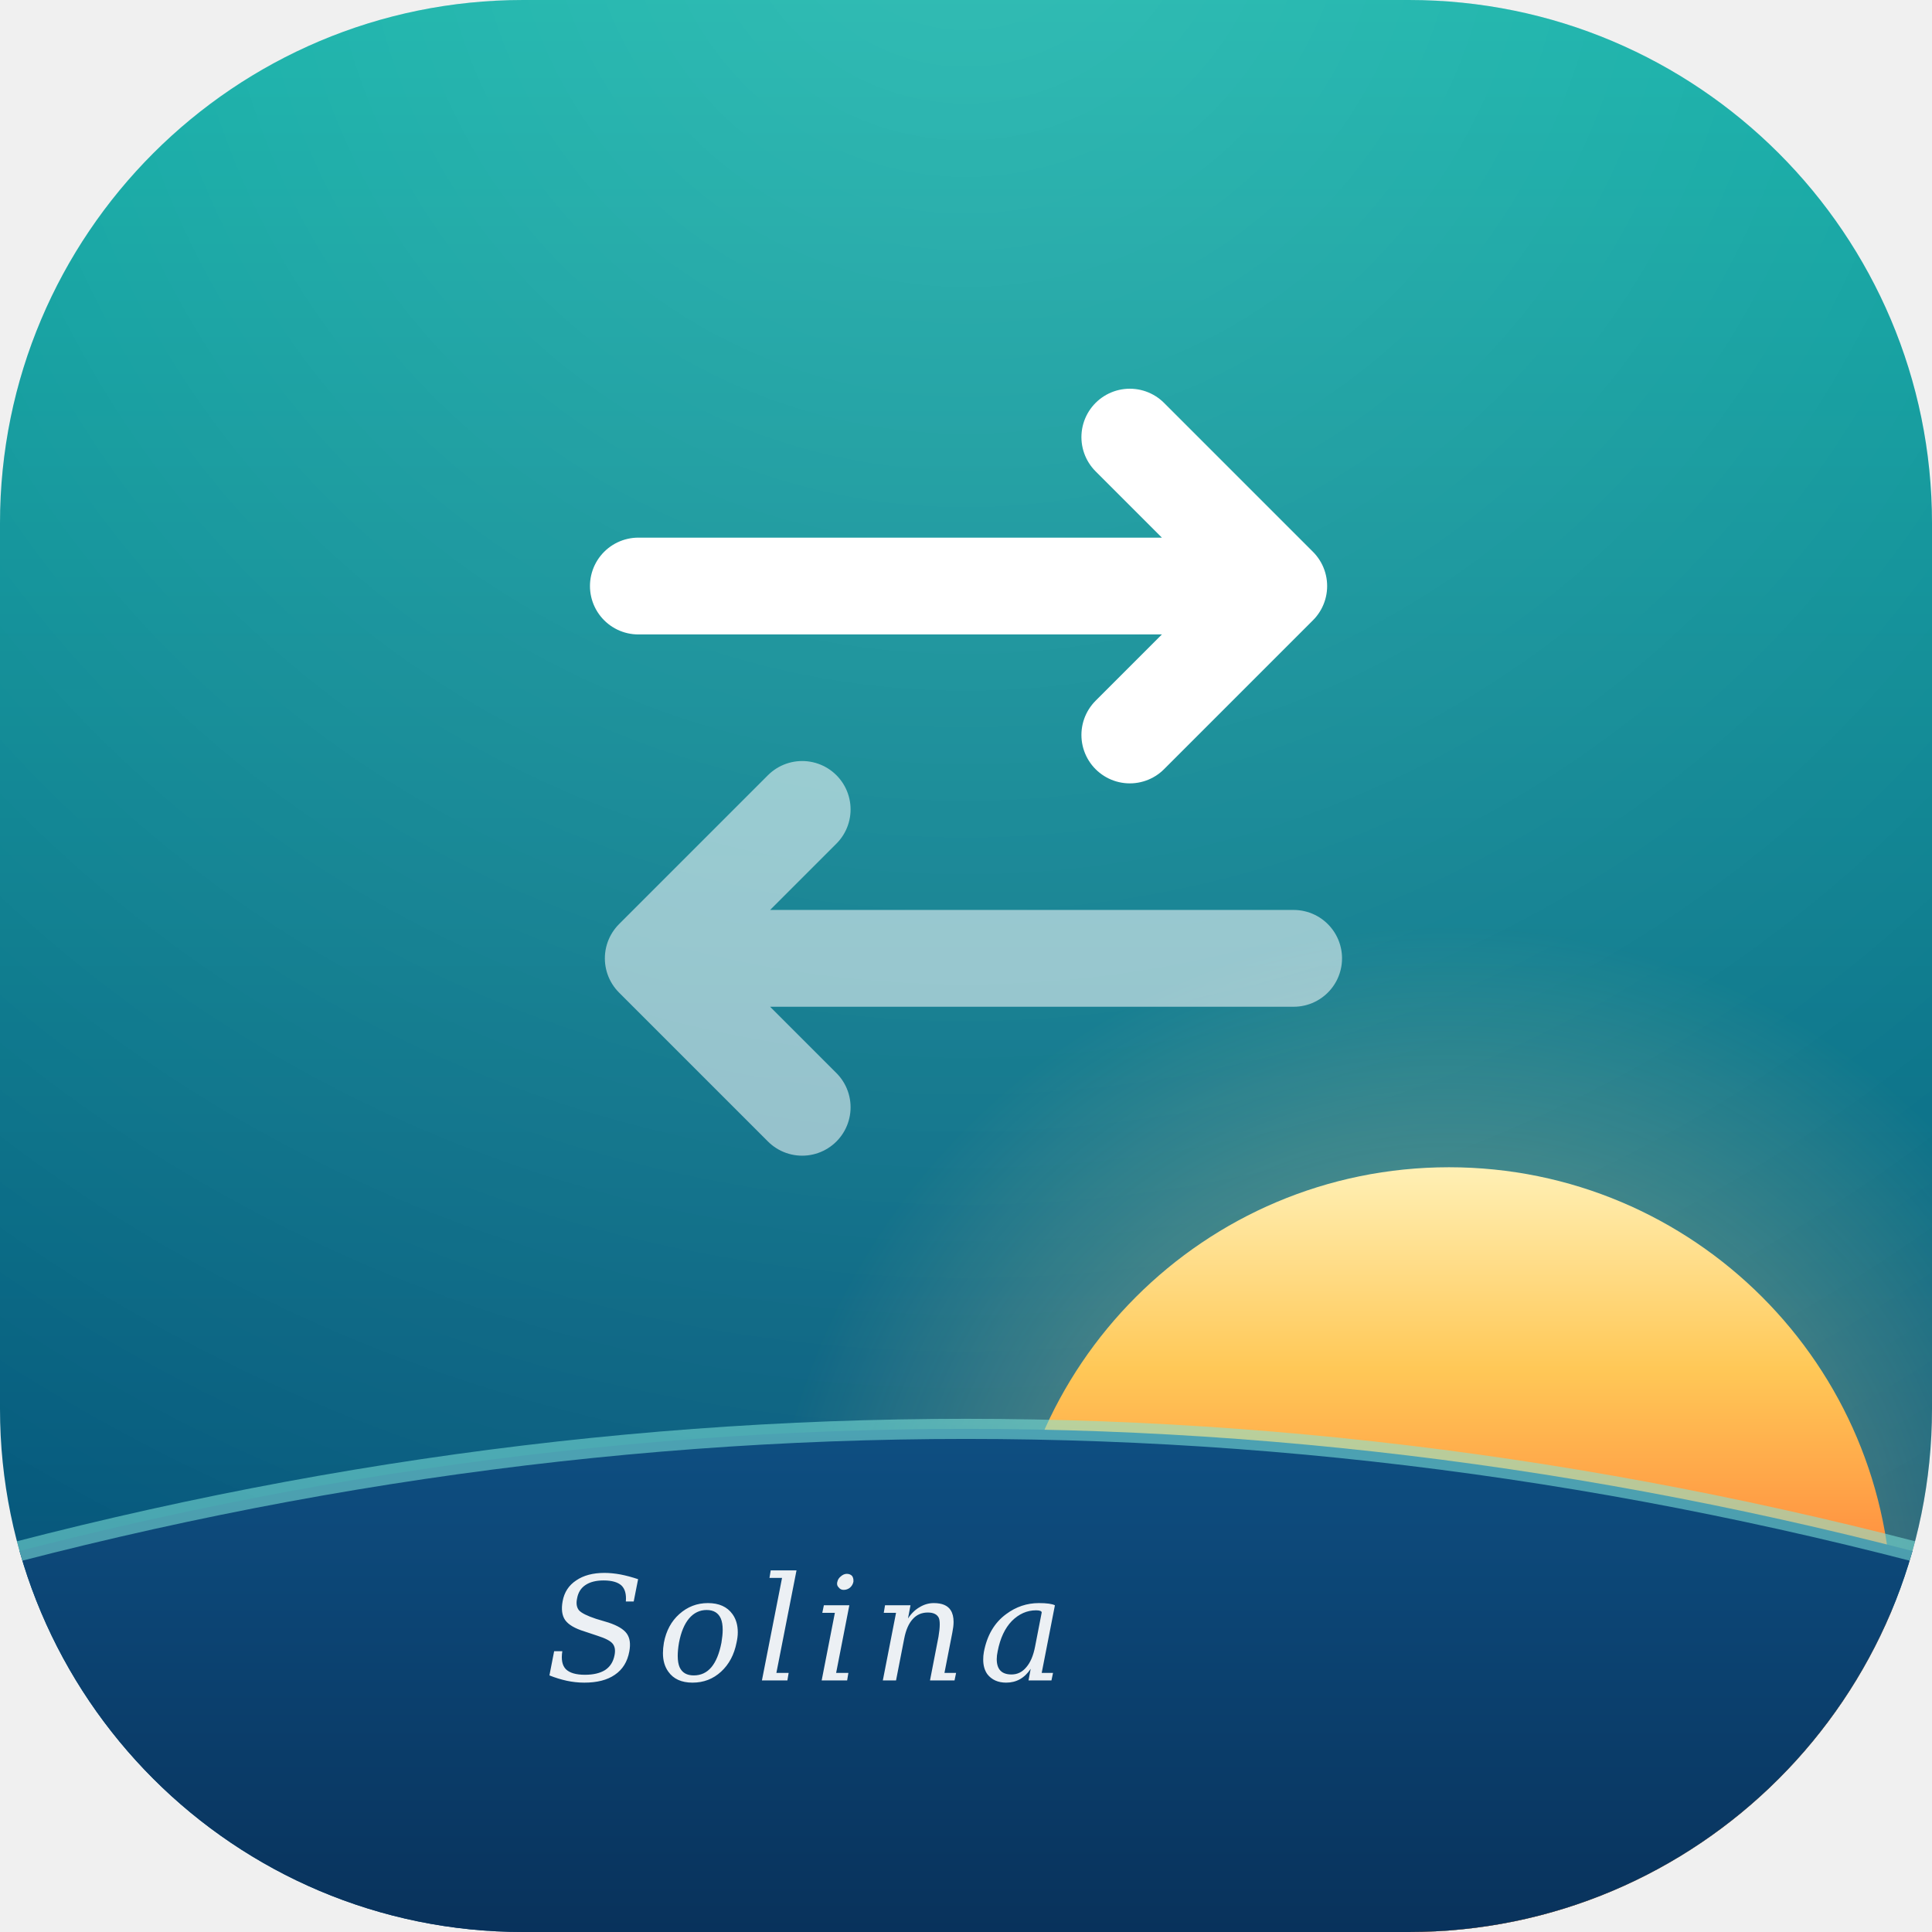
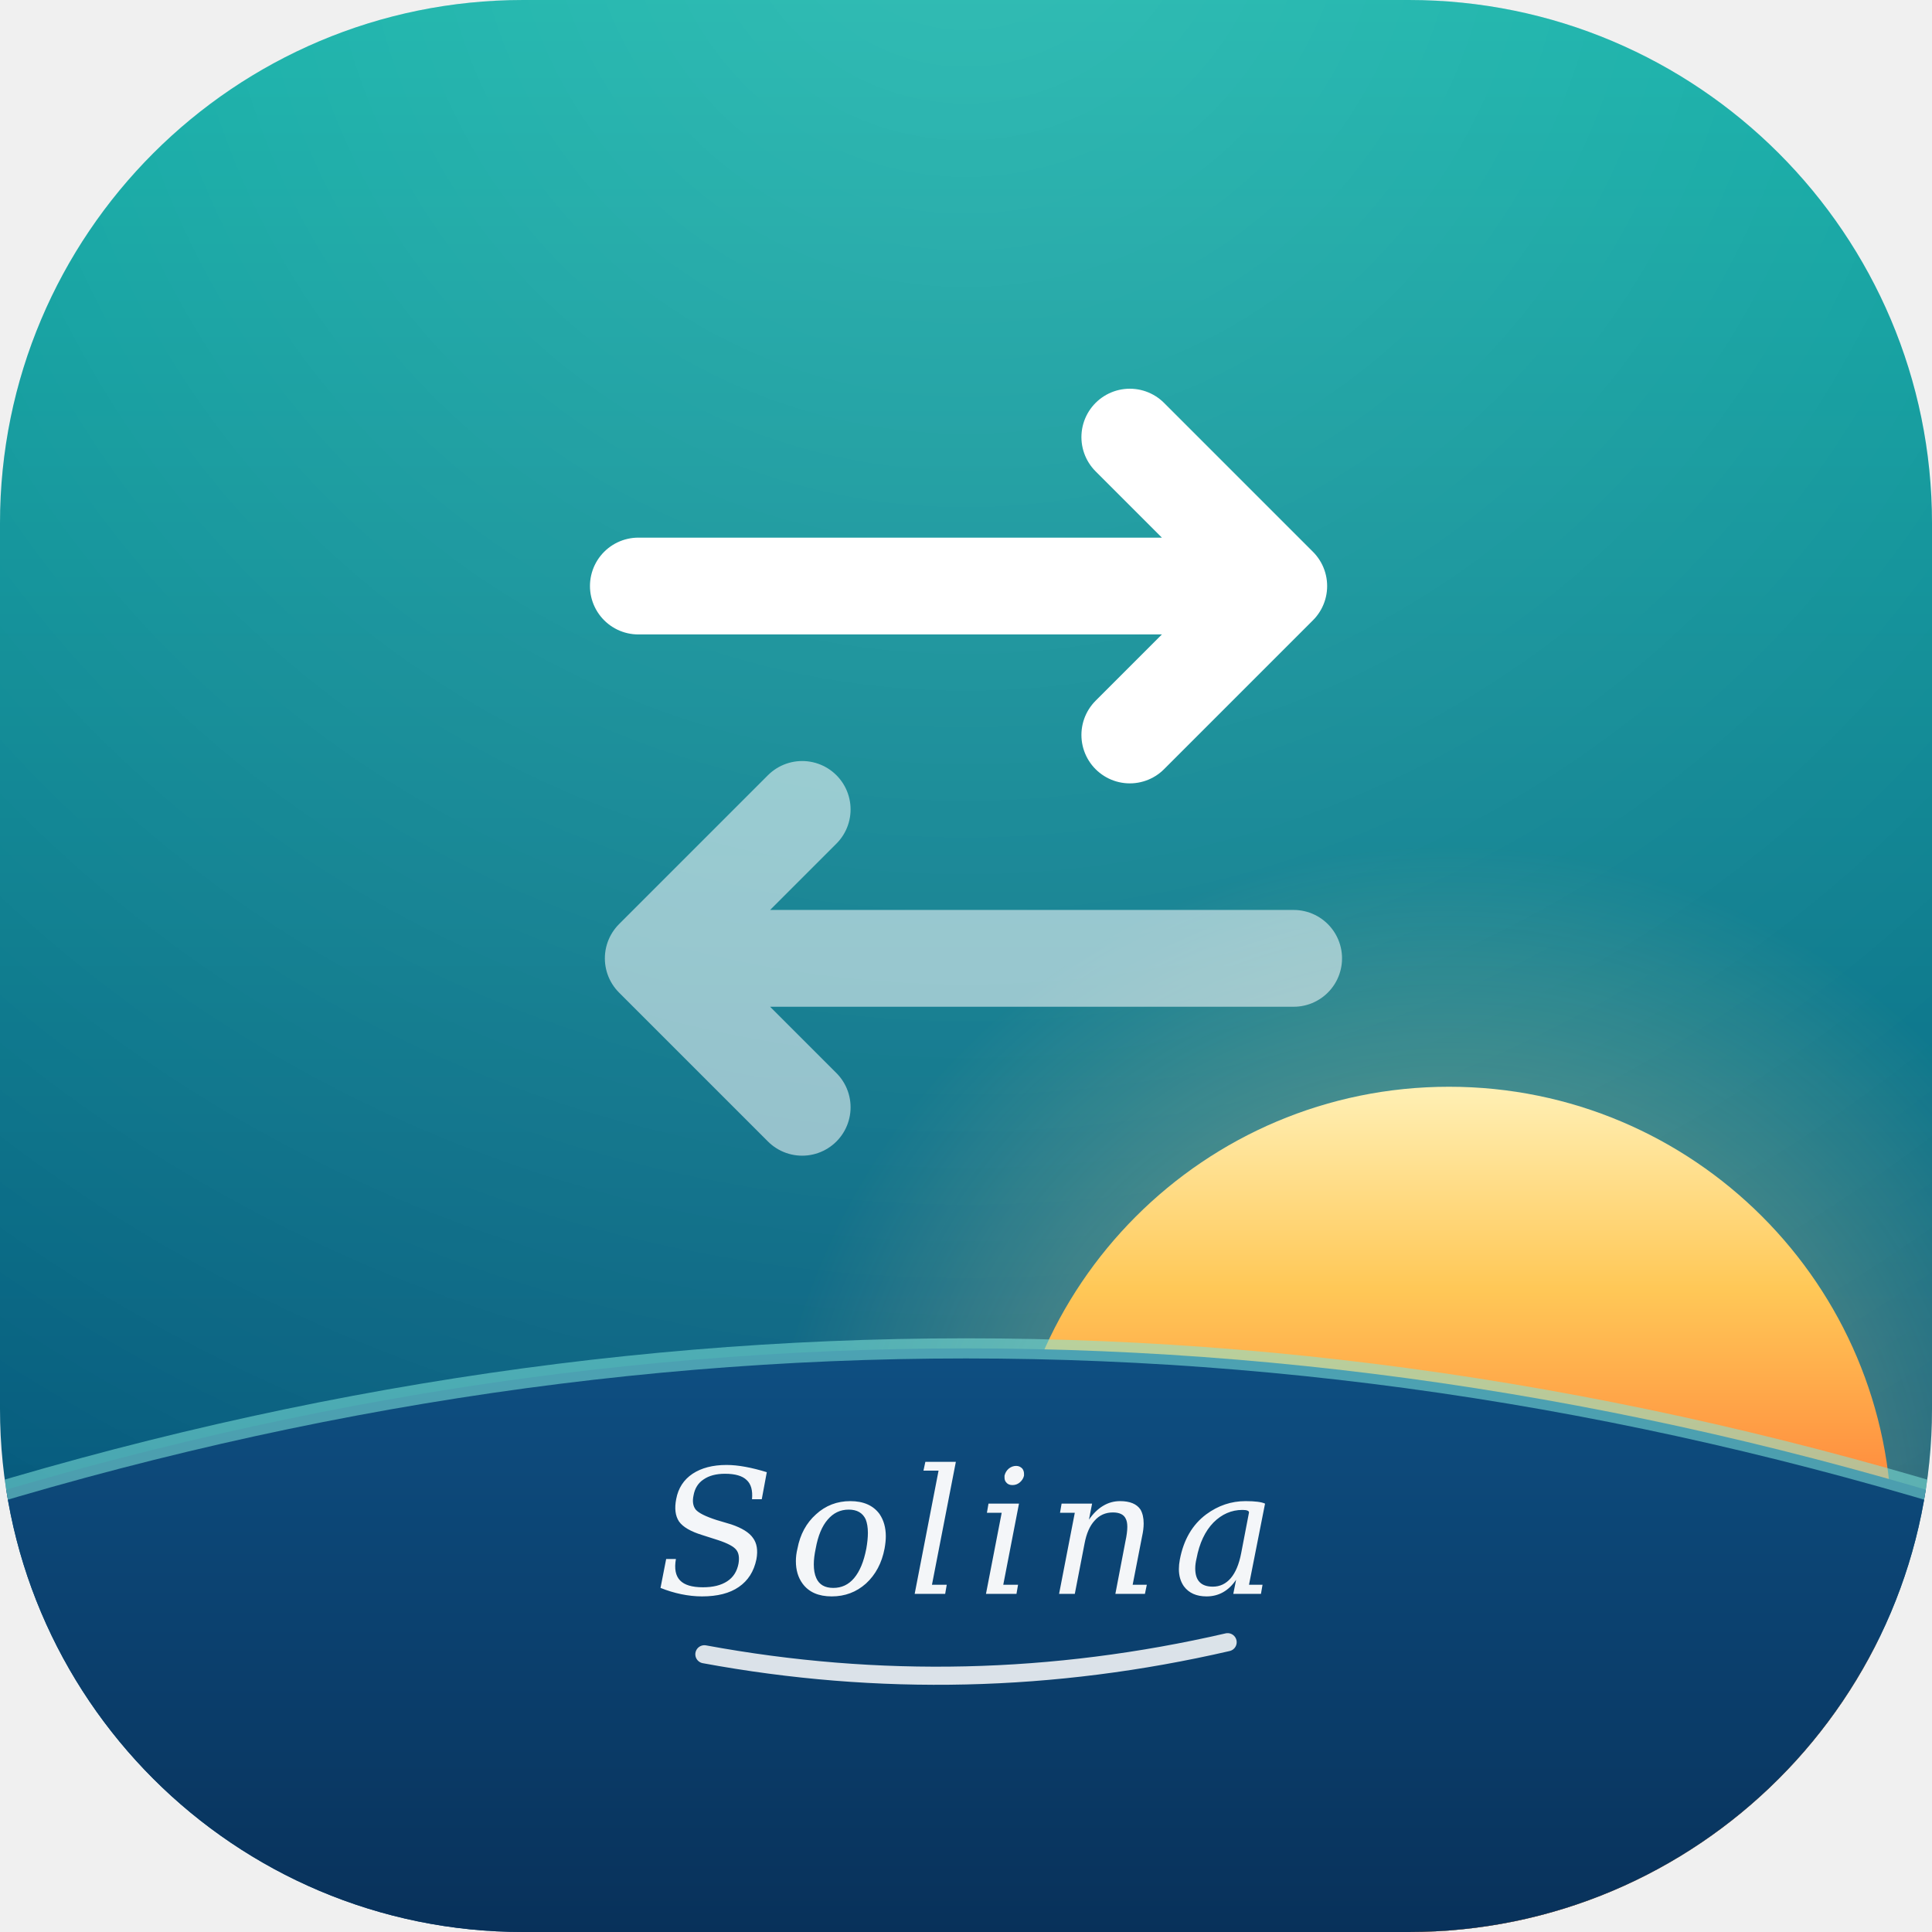
<svg xmlns="http://www.w3.org/2000/svg" viewBox="6 6 96 96">
  <defs>
    <linearGradient id="g" x1="0" y1="0" x2="0" y2="1">
      <stop offset="0" stop-color="#00B3A5" />
      <stop offset="1" stop-color="#0A3C70" />
    </linearGradient>
    <radialGradient id="h" cx="0.5" cy="0" r="0.85">
      <stop offset="0" stop-color="#fff" stop-opacity="0.20" />
      <stop offset="1" stop-color="#fff" stop-opacity="0" />
    </radialGradient>
-     <linearGradient id="sun" gradientUnits="userSpaceOnUse" x1="0" y1="64" x2="0" y2="84">
+     <linearGradient id="sun" gradientUnits="userSpaceOnUse" x1="0" y1="60" x2="0" y2="80">
      <stop offset="0" stop-color="#FFF0B5" />
      <stop offset="0.5" stop-color="#FFC857" />
      <stop offset="1" stop-color="#FF8A3D" />
    </linearGradient>
    <radialGradient id="glow" cx="0.5" cy="0.5" r="0.5">
      <stop offset="0" stop-color="#FFD98A" stop-opacity=".55" />
      <stop offset="1" stop-color="#FFD98A" stop-opacity="0" />
    </radialGradient>
    <linearGradient id="hz" x1="0" y1="0" x2="0" y2="1">
      <stop offset="0" stop-color="#0E4F82" />
      <stop offset="1" stop-color="#072B52" />
    </linearGradient>
  </defs>
  <clipPath id="c">
    <rect x="6" y="6" width="96" height="96" rx="26" />
  </clipPath>
  <g clip-path="url(#c)">
    <rect width="108" height="108" fill="url(#g)" />
    <rect width="108" height="108" fill="url(#h)" />
-     <circle cx="78" cy="86" r="34" fill="url(#glow)" />
-     <circle cx="78" cy="86" r="22" fill="url(#sun)" />
-     <path d="M0 85Q54 69 108 85V108H0z" fill="url(#hz)" />
-     <path d="M0 85Q54 69 108 85" fill="none" stroke="#7FE6DA" stroke-opacity=".55" stroke-width="1" />
-     <text x="46" y="89.5" font-family="DejaVu Serif" font-style="italic" font-size="7.2" letter-spacing=".6" fill="#fff" fill-opacity=".92" text-anchor="middle">Solina</text>
+     <circle cx="78" cy="82" r="34" fill="url(#glow)" />
+     <circle cx="78" cy="82" r="22" fill="url(#sun)" />
+     <path d="M0 82Q54 64 108 82V108H0z" fill="url(#hz)" />
+     <path d="M0 82Q54 64 108 82" fill="none" stroke="#7FE6DA" stroke-opacity=".55" stroke-width="1" />
+     <text x="54" y="85.2" font-family="DejaVu Serif" font-style="italic" font-size="8.64" letter-spacing=".7" fill="#fff" fill-opacity=".95" text-anchor="middle">Solina</text>
+     <path d="M41 88.2Q54 90.6 67 87.6" fill="none" stroke="#fff" stroke-opacity=".85" stroke-width="0.9" stroke-linecap="round" />
  </g>
  <g transform="translate(0 -10) translate(54 54) scale(0.74) translate(-54 -54)">
    <path d="M32 42h42M65 32l10 10-10 10" fill="none" stroke="#FFFFFF" stroke-width="6.5" stroke-linecap="round" stroke-linejoin="round" opacity="1" />
    <path d="M76 67H34M43 57L33 67l10 10" fill="none" stroke="#FFFFFF" stroke-width="6.5" stroke-linecap="round" stroke-linejoin="round" opacity="0.55" />
  </g>
</svg>
